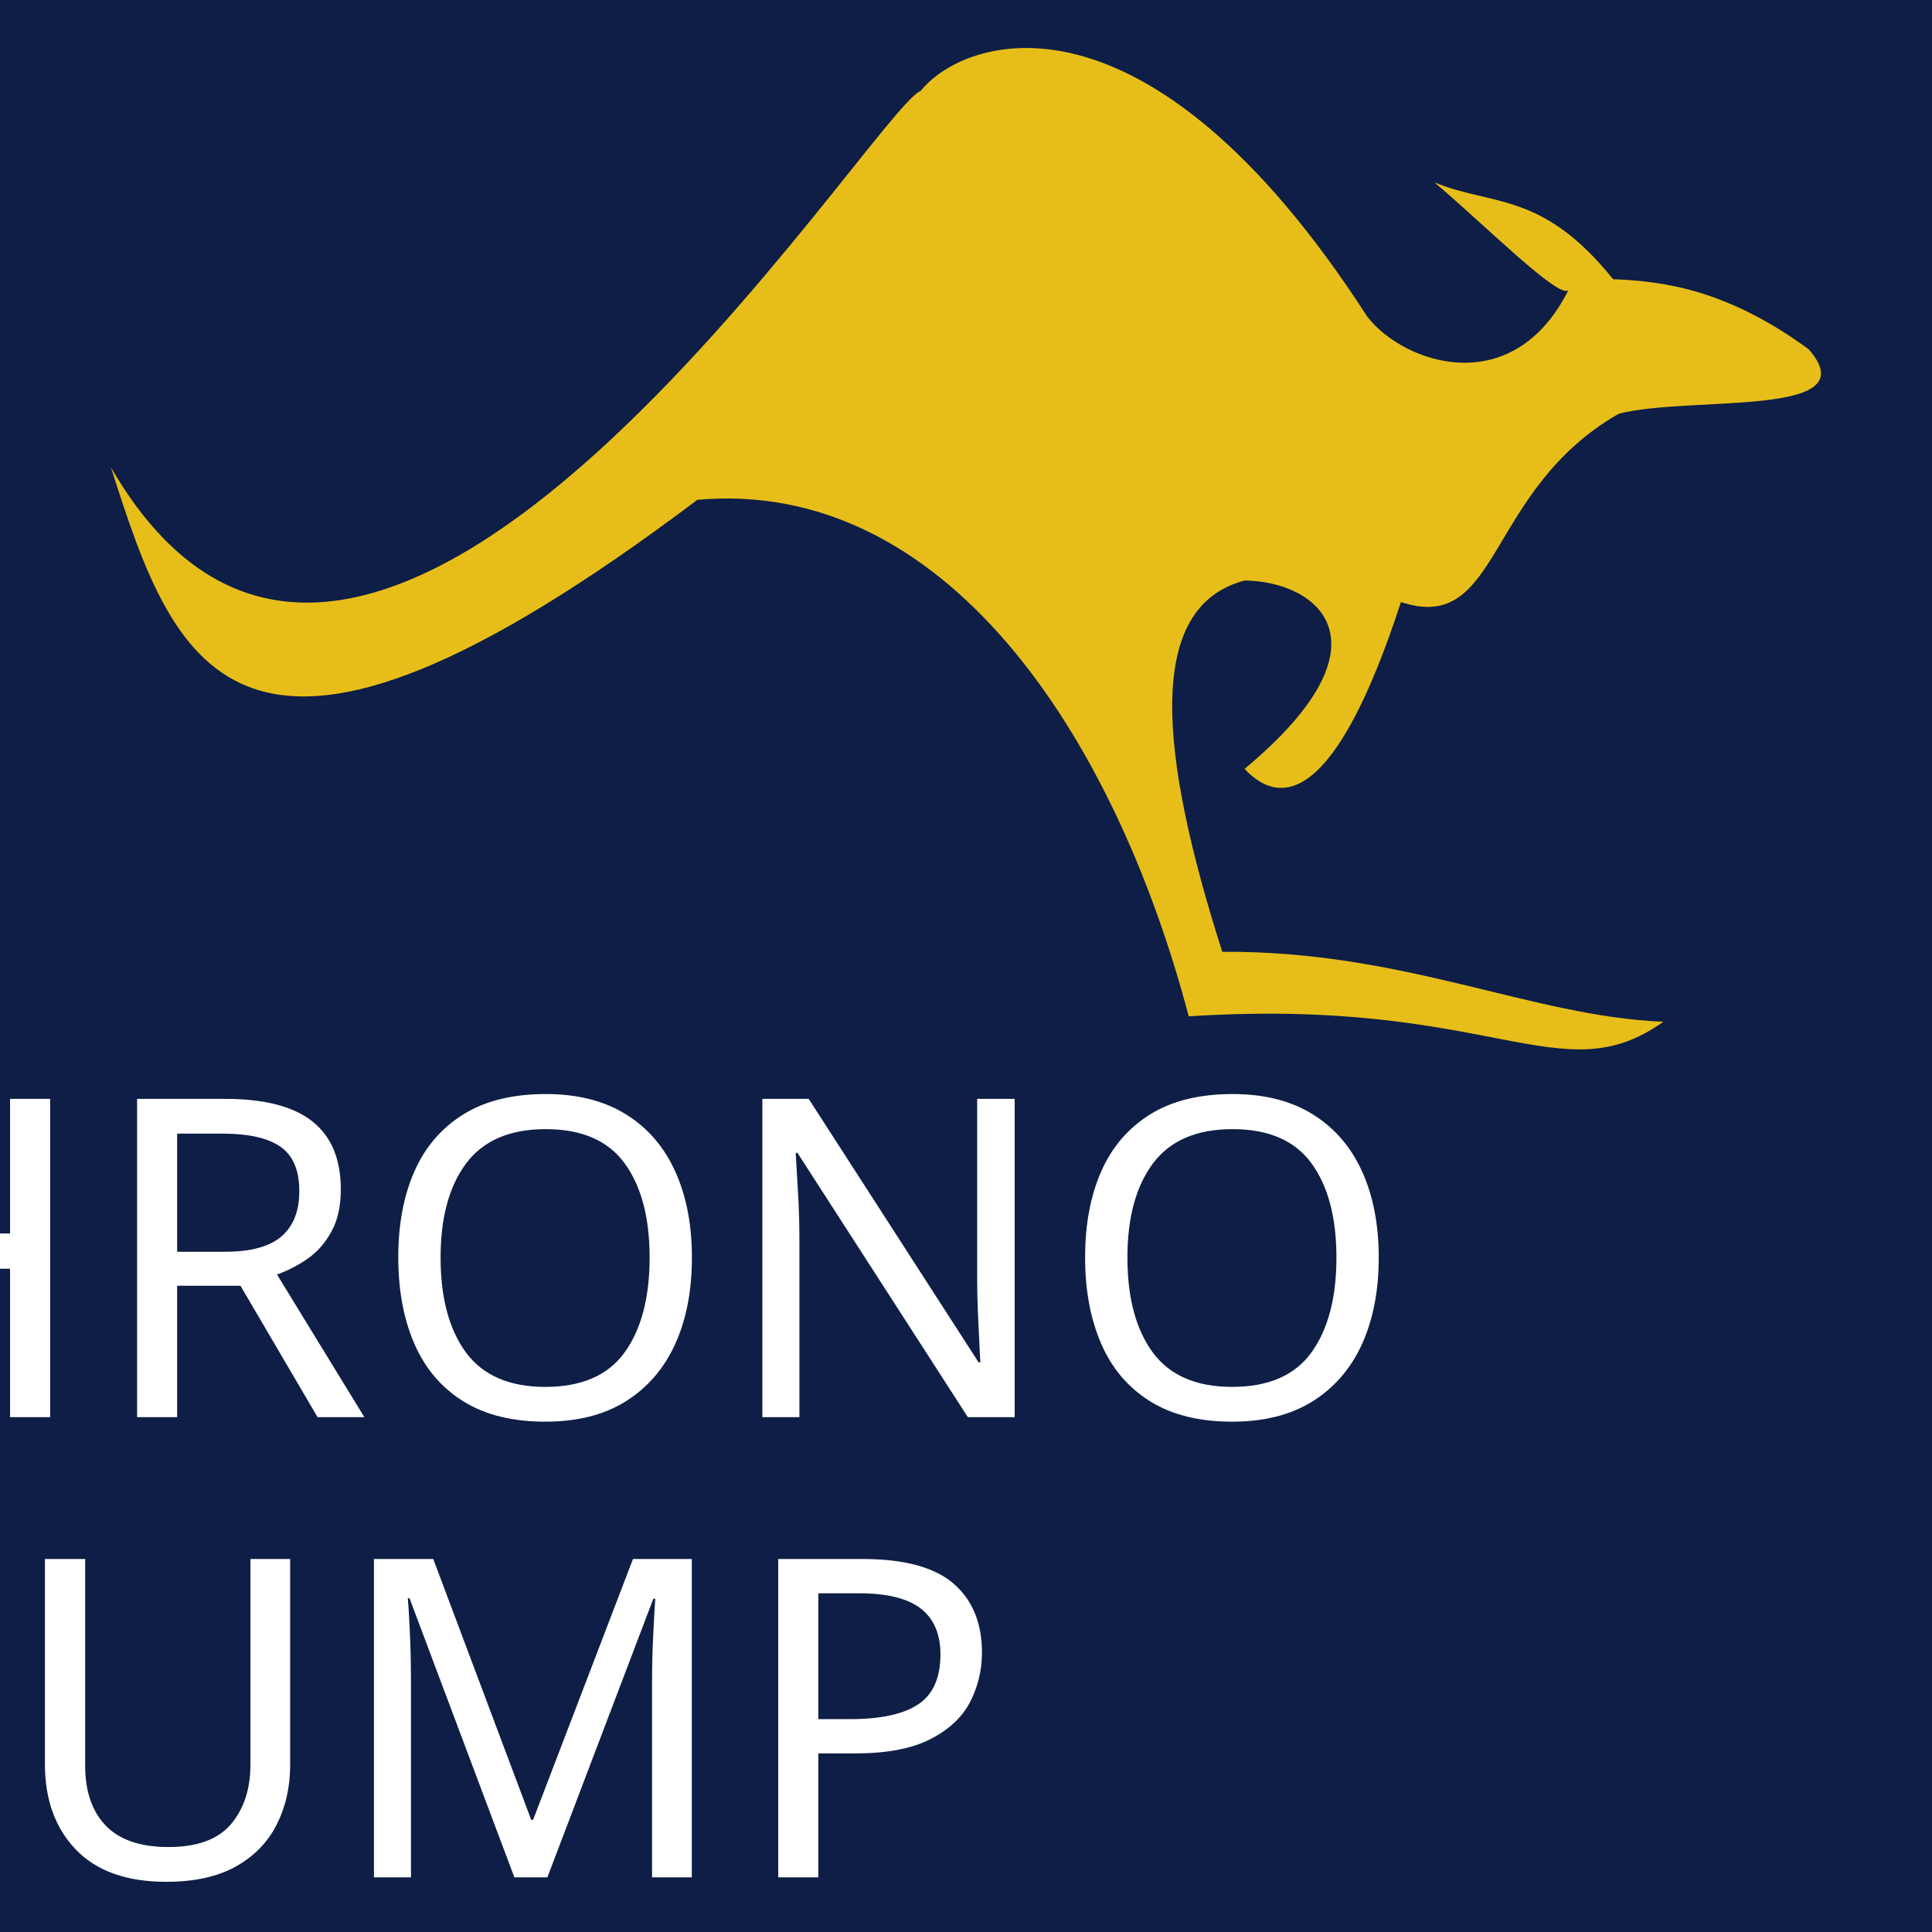
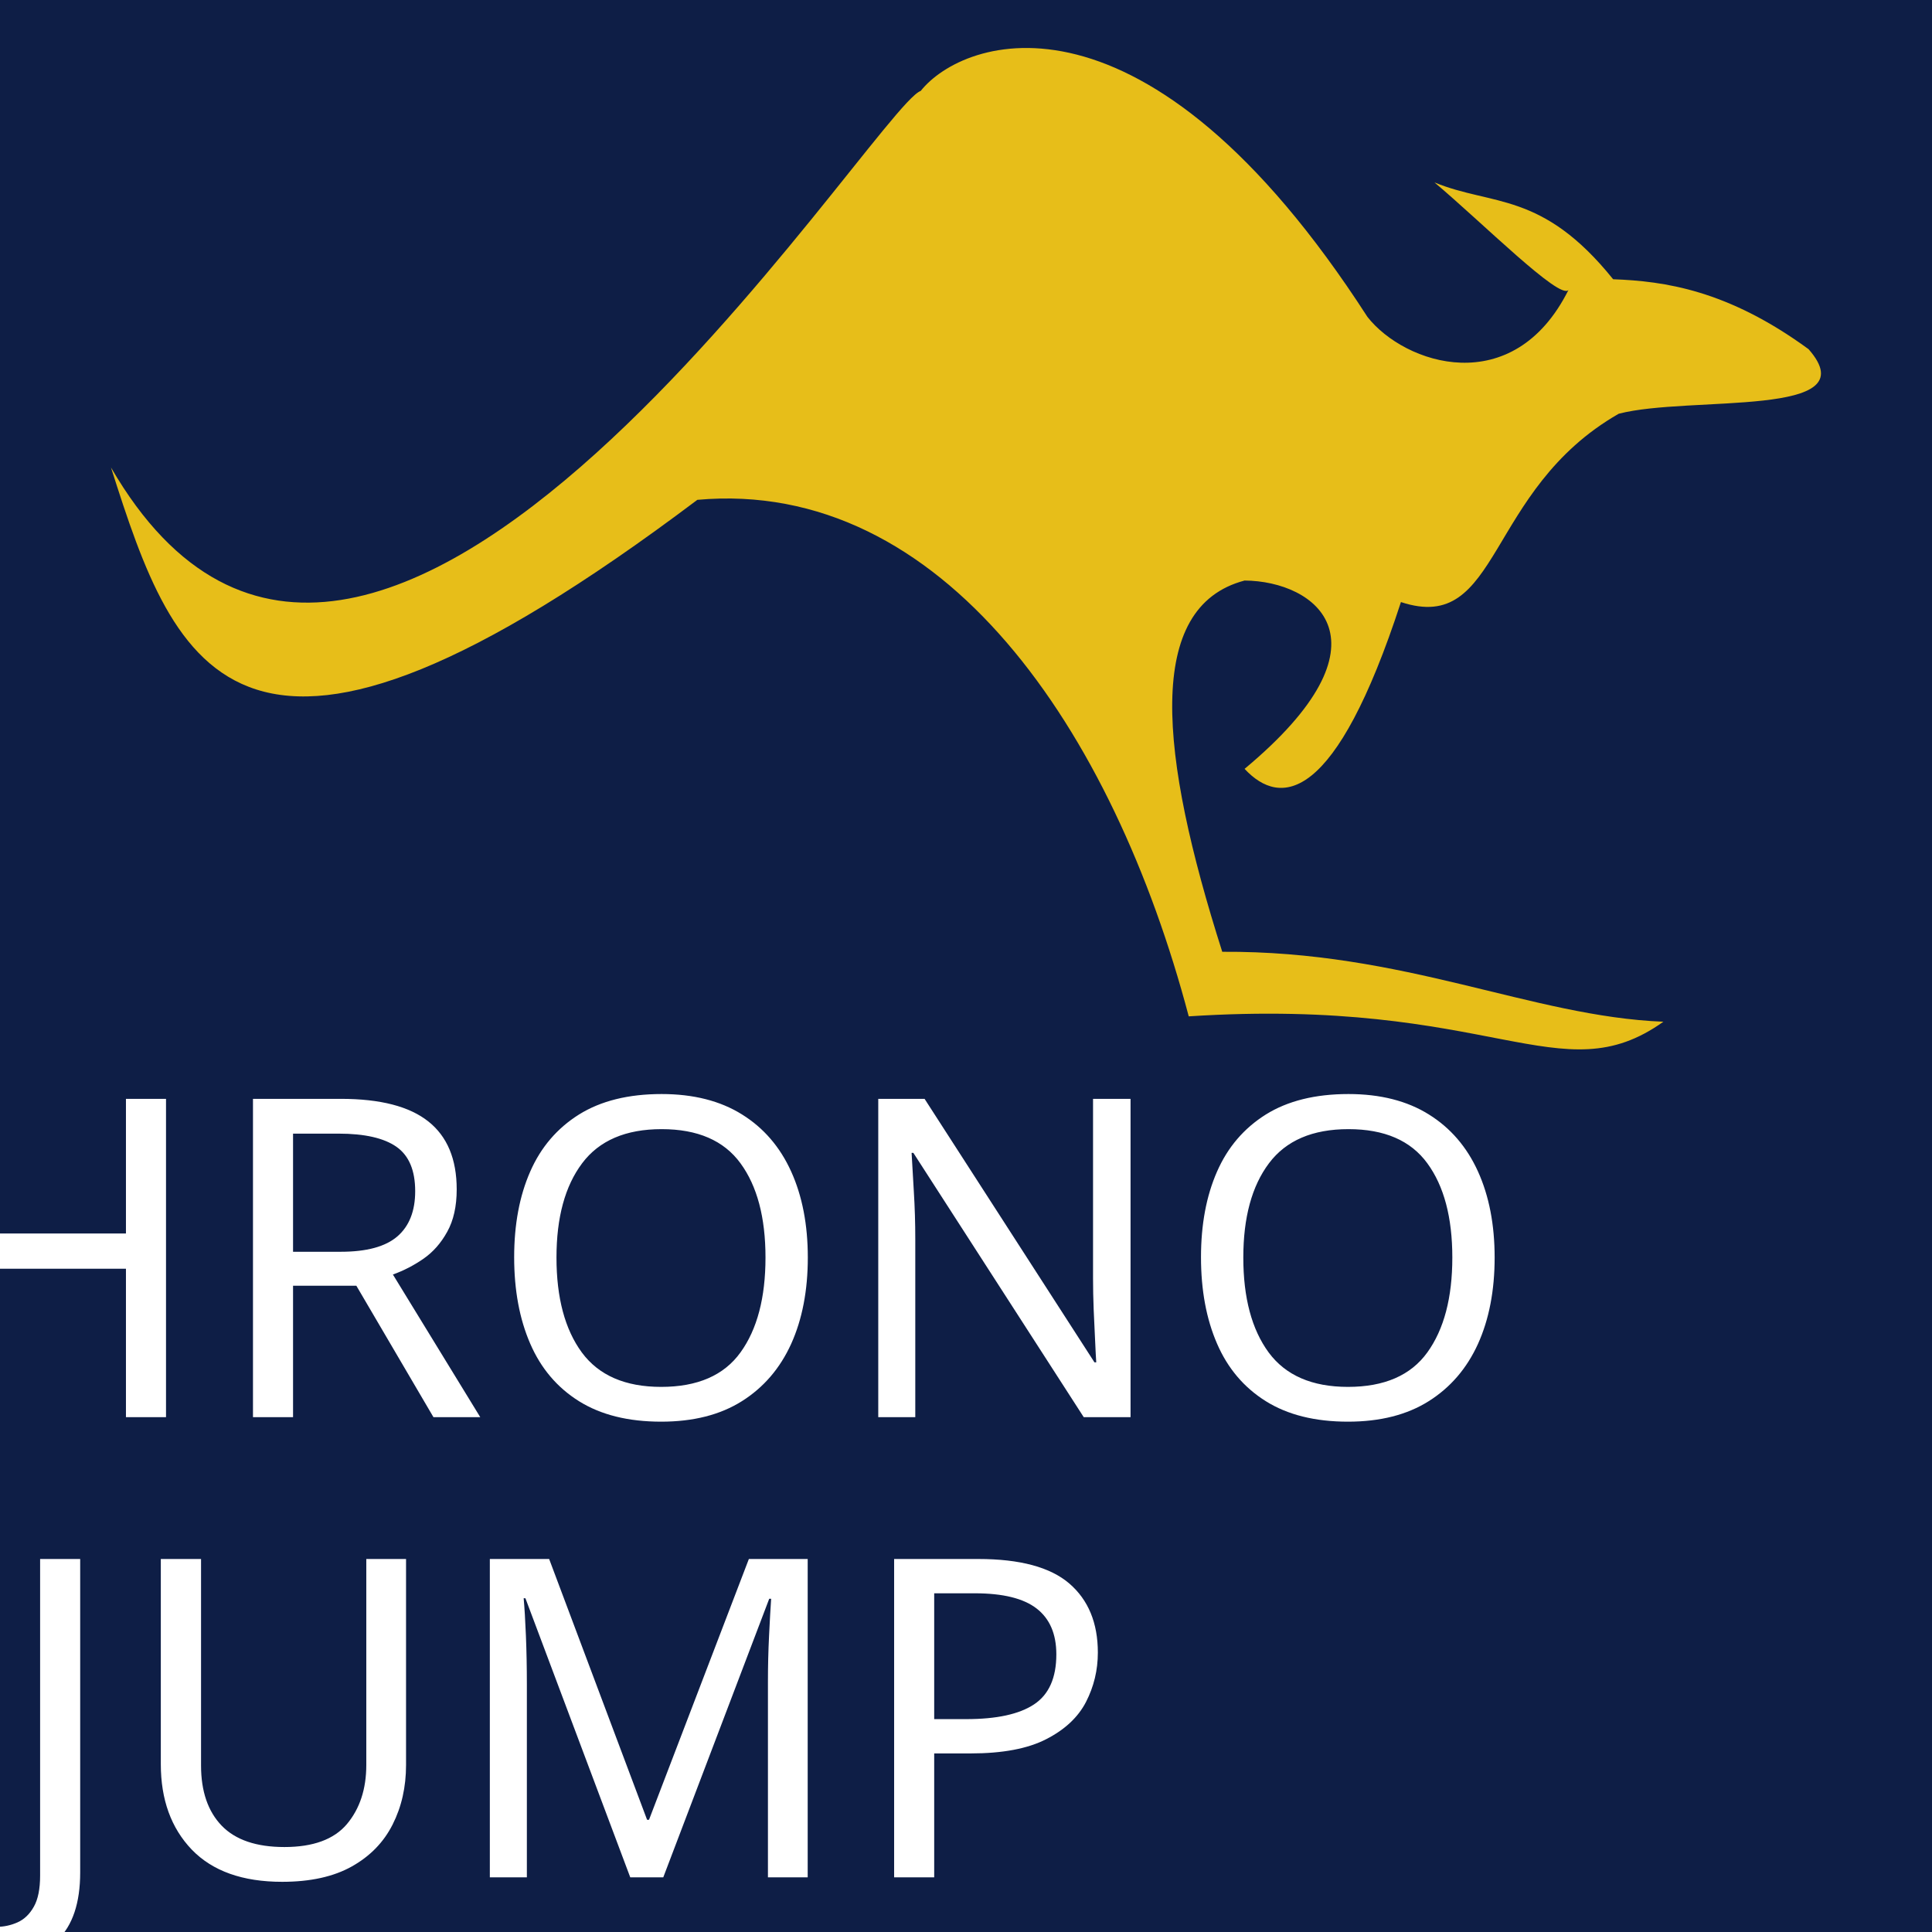
<svg xmlns="http://www.w3.org/2000/svg" width="184" height="184" id="svg3480" version="1.1">
  <defs id="defs3482" />
  <g id="capa1" transform="translate(-282.2857,-666.0765)">
-     <g id="g3188" transform="translate(-11.88482,-75.38008)">
-       <rect y="741.457" x="294.171" height="184" width="184" id="rect3495-5-0" style="fill:#0e1e46;fill-opacity:1;stroke:none" />
-       <path id="path3623-5-9-4-0" d="m 304.744,785.984 c 24.743,42.676 72.711,-34.344 77.114,-35.869 4.052,-5.093 21.371,-11.305 42.545,21.522 3.548,4.525 13.879,7.961 19.145,-2.562 -0.834,0.978 -8.139,-6.357 -12.764,-10.248 5.507,2.275 10.234,0.796 17.018,9.224 4.881,0.183 10.899,1.018 18.614,6.661 5.803,6.609 -11.313,4.385 -18.082,6.149 -12.764,7.312 -11.201,21.092 -20.741,17.935 -6.225,19.126 -11.452,19.575 -14.891,15.885 14.548,-12.115 6.813,-17.889 0,-17.935 -9.53,2.514 -8.136,16.51 -2.127,35.357 17.373,-0.111 29.427,6.161 42.014,6.661 -9.837,7.003 -16.209,-2.391 -45.205,-0.512 -7.209,-27.273 -23.437,-51.287 -46.8,-49.192 -43.712,32.919 -49.682,16.271 -55.841,-3.075 z" style="fill:#e7be19;fill-opacity:1;stroke:none" />
-       <g transform="matrix(0.9769898,0,0,0.9769898,8.885884,73.94728)" id="g3182">
-         <text xml:space="preserve" style="font-size:43.448px;font-style:normal;font-weight:normal;text-align:center;line-height:125%;letter-spacing:0px;word-spacing:0px;text-anchor:middle;fill:#ffffff;fill-opacity:1;stroke:none;font-family:Sans" x="386.111" y="821.378" id="text2985-7-8-9-6-2-8-5-7-4-5-8-4-9-3-2-5-2-6-0-3-4-3-6-6-4-3-9-1-8-0-3-2-8-1">
-           <tspan x="386.111" y="821.378" style="font-style:normal;font-variant:normal;font-weight:500;font-stretch:normal;text-align:center;text-anchor:middle;fill:#ffffff;fill-opacity:1;font-family:Ubuntu;-inkscape-font-specification:Ubuntu Medium" id="tspan3157">CHRONO</tspan>
-         </text>
-         <text xml:space="preserve" style="font-size:43.448px;font-style:normal;font-weight:normal;text-align:center;line-height:125%;letter-spacing:0px;word-spacing:0px;text-anchor:middle;fill:#ffffff;fill-opacity:1;stroke:none;font-family:Sans" x="386.111" y="866.236" id="text2985-7-8-9-6-2-8-5-7-4-5-8-4-9-3-2-5-2-6-0-3-4-3-6-6-4-3-9-1-8-0-3-2-8-1-4">
-           <tspan x="386.111" y="866.236" style="font-style:normal;font-variant:normal;font-weight:500;font-stretch:normal;text-align:center;text-anchor:middle;fill:#ffffff;fill-opacity:1;font-family:Ubuntu;-inkscape-font-specification:Ubuntu Medium" id="tspan3157-9">JUMP</tspan>
-         </text>
-       </g>
+     <rect style="fill:#0e1e46;fill-opacity:1;stroke:none" id="rect3495-5-0" width="184" height="184" x="282.286" y="666.076" />
+     <path style="fill:#e7be19;fill-opacity:1;stroke:none" d="m 292.859,710.604 c 24.743,42.676 72.711,-34.344 77.114,-35.869 4.052,-5.093 21.371,-11.305 42.545,21.522 3.548,4.525 13.879,7.961 19.145,-2.562 -0.834,0.978 -8.139,-6.357 -12.764,-10.248 5.507,2.275 10.234,0.796 17.018,9.224 4.881,0.183 10.899,1.018 18.614,6.661 5.803,6.609 -11.313,4.385 -18.082,6.149 -12.764,7.312 -11.201,21.092 -20.741,17.935 -6.225,19.126 -11.452,19.575 -14.891,15.885 14.548,-12.115 6.813,-17.889 0,-17.935 -9.53,2.514 -8.136,16.51 -2.127,35.357 17.373,-0.111 29.427,6.161 42.014,6.661 -9.837,7.003 -16.209,-2.391 -45.205,-0.512 -7.209,-27.273 -23.437,-51.287 -46.8,-49.192 -43.712,32.919 -49.682,16.271 -55.841,-3.075 z" id="path3623-5-9-4-0" />
+     <g id="g3182" transform="matrix(0.9769898,0,0,0.9769898,-2.998934,-1.432793)">
+       <text id="text2985-7-8-9-6-2-8-5-7-4-5-8-4-9-3-2-5-2-6-0-3-4-3-6-6-4-3-9-1-8-0-3-2-8-1" y="821.378" x="386.111" style="font-style:normal;font-weight:normal;font-size:43.448px;line-height:125%;font-family:Sans;text-align:center;letter-spacing:0px;word-spacing:0px;text-anchor:middle;fill:#ffffff;fill-opacity:1;stroke:none" xml:space="preserve">
+         <tspan id="tspan3157" style="font-style:normal;font-variant:normal;font-weight:500;font-stretch:normal;font-family:Ubuntu;-inkscape-font-specification:'Ubuntu Medium';text-align:center;text-anchor:middle;fill:#ffffff;fill-opacity:1" y="821.378" x="386.111">CHRONO</tspan>
+       </text>
+       <text id="text2985-7-8-9-6-2-8-5-7-4-5-8-4-9-3-2-5-2-6-0-3-4-3-6-6-4-3-9-1-8-0-3-2-8-1-4" y="866.236" x="386.111" style="font-style:normal;font-weight:normal;font-size:43.448px;line-height:125%;font-family:Sans;text-align:center;letter-spacing:0px;word-spacing:0px;text-anchor:middle;fill:#ffffff;fill-opacity:1;stroke:none" xml:space="preserve">
+         <tspan id="tspan3157-9" style="font-style:normal;font-variant:normal;font-weight:500;font-stretch:normal;font-family:Ubuntu;-inkscape-font-specification:'Ubuntu Medium';text-align:center;text-anchor:middle;fill:#ffffff;fill-opacity:1" y="866.236" x="386.111">JUMP</tspan>
+       </text>
    </g>
+     <rect style="fill:#ffffff;fill-opacity:0;stroke:none" id="rect3495-5-0-3" width="184" height="184" x="505.286" y="522.362" />
+     <path style="fill:#e7be19;fill-opacity:1;stroke:none" d="m 515.859,566.89 c 24.743,42.676 72.711,-34.344 77.114,-35.869 4.052,-5.093 21.371,-11.305 42.545,21.522 3.548,4.525 13.879,7.961 19.145,-2.562 -0.834,0.978 -8.139,-6.357 -12.764,-10.248 5.507,2.275 10.234,0.796 17.018,9.224 4.881,0.183 10.899,1.018 18.614,6.661 5.803,6.609 -11.313,4.385 -18.082,6.149 -12.764,7.312 -11.201,21.092 -20.741,17.935 -6.225,19.126 -11.452,19.575 -14.891,15.885 14.548,-12.115 6.813,-17.889 0,-17.935 -9.53,2.514 -8.136,16.51 -2.127,35.357 17.373,-0.111 29.427,6.161 42.014,6.661 -9.837,7.003 -16.209,-2.391 -45.205,-0.512 -7.209,-27.273 -23.437,-51.287 -46.8,-49.192 -43.712,32.919 -49.682,16.271 -55.841,-3.075 z" id="path3623-5-9-4-0-6" />
+     <g id="g3182-7" transform="matrix(0.9769898,0,0,0.9769898,220.0011,-145.1471)">
+       <text id="text2985-7-8-9-6-2-8-5-7-4-5-8-4-9-3-2-5-2-6-0-3-4-3-6-6-4-3-9-1-8-0-3-2-8-1-5" y="821.378" x="386.111" style="font-style:normal;font-weight:normal;font-size:43.448px;line-height:125%;font-family:Sans;text-align:center;letter-spacing:0px;word-spacing:0px;text-anchor:middle;fill:#ffffff;fill-opacity:1;stroke:none" xml:space="preserve">
+         <tspan id="tspan3157-3" style="font-style:normal;font-variant:normal;font-weight:500;font-stretch:normal;font-family:Ubuntu;-inkscape-font-specification:'Ubuntu Medium';text-align:center;text-anchor:middle;fill:#ffffff;fill-opacity:1" y="821.378" x="386.111">CHRONO</tspan>
+       </text>
+       <text id="text2985-7-8-9-6-2-8-5-7-4-5-8-4-9-3-2-5-2-6-0-3-4-3-6-6-4-3-9-1-8-0-3-2-8-1-4-5" y="866.236" x="386.111" style="font-style:normal;font-weight:normal;font-size:43.448px;line-height:125%;font-family:Sans;text-align:center;letter-spacing:0px;word-spacing:0px;text-anchor:middle;fill:#ffffff;fill-opacity:1;stroke:none" xml:space="preserve">
+         <tspan id="tspan3157-9-6" style="font-style:normal;font-variant:normal;font-weight:500;font-stretch:normal;font-family:Ubuntu;-inkscape-font-specification:'Ubuntu Medium';text-align:center;text-anchor:middle;fill:#ffffff;fill-opacity:1" y="866.236" x="386.111">JUMP</tspan>
+       </text>
+     </g>
+     <text xml:space="preserve" style="font-style:normal;font-weight:normal;font-size:40px;line-height:125%;font-family:Sans;letter-spacing:0px;word-spacing:0px;fill:#000000;fill-opacity:1;stroke:none;stroke-width:1px;stroke-linecap:butt;stroke-linejoin:miter;stroke-opacity:1" x="511.571" y="425.076" id="text862">
+       <tspan id="tspan860" x="511.571" y="425.076">transparent</tspan>
+     </text>
  </g>
</svg>
